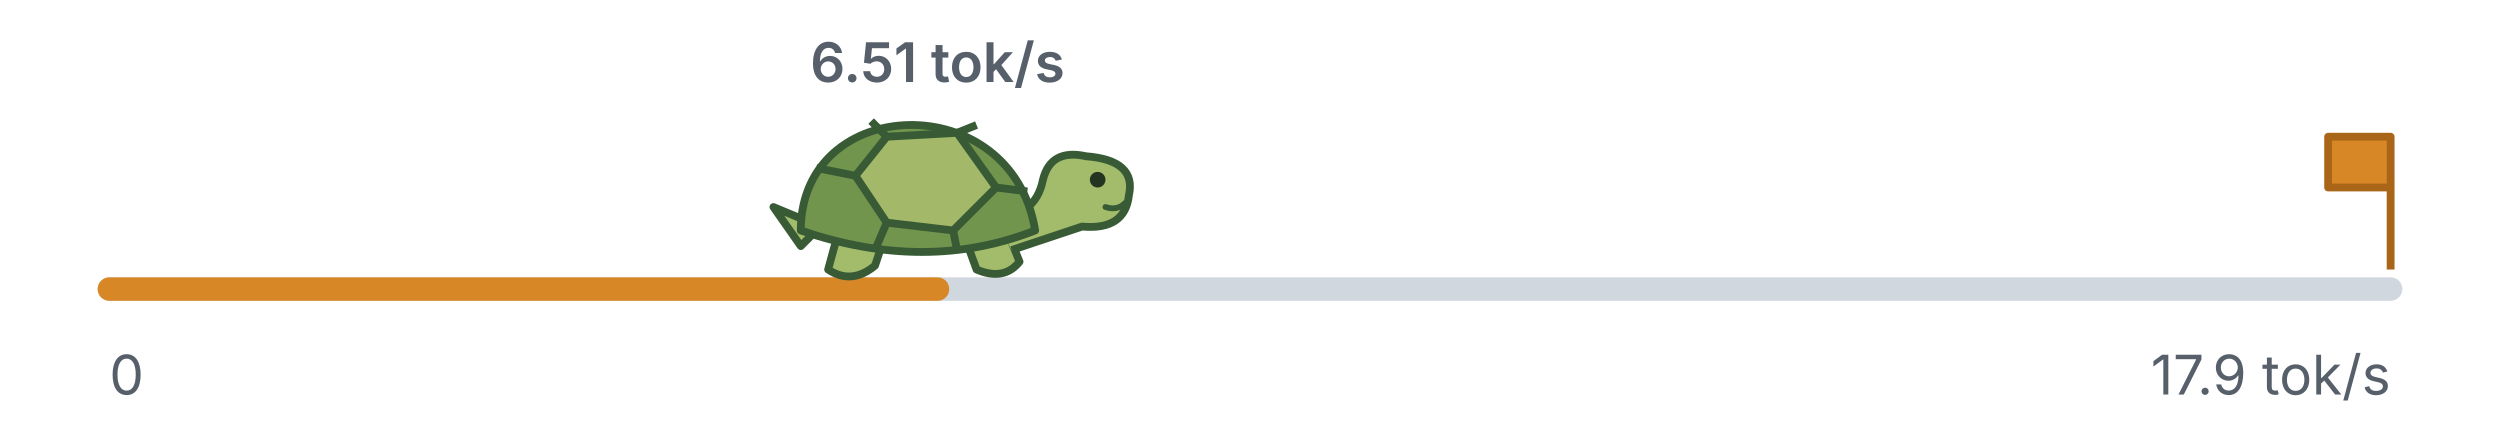
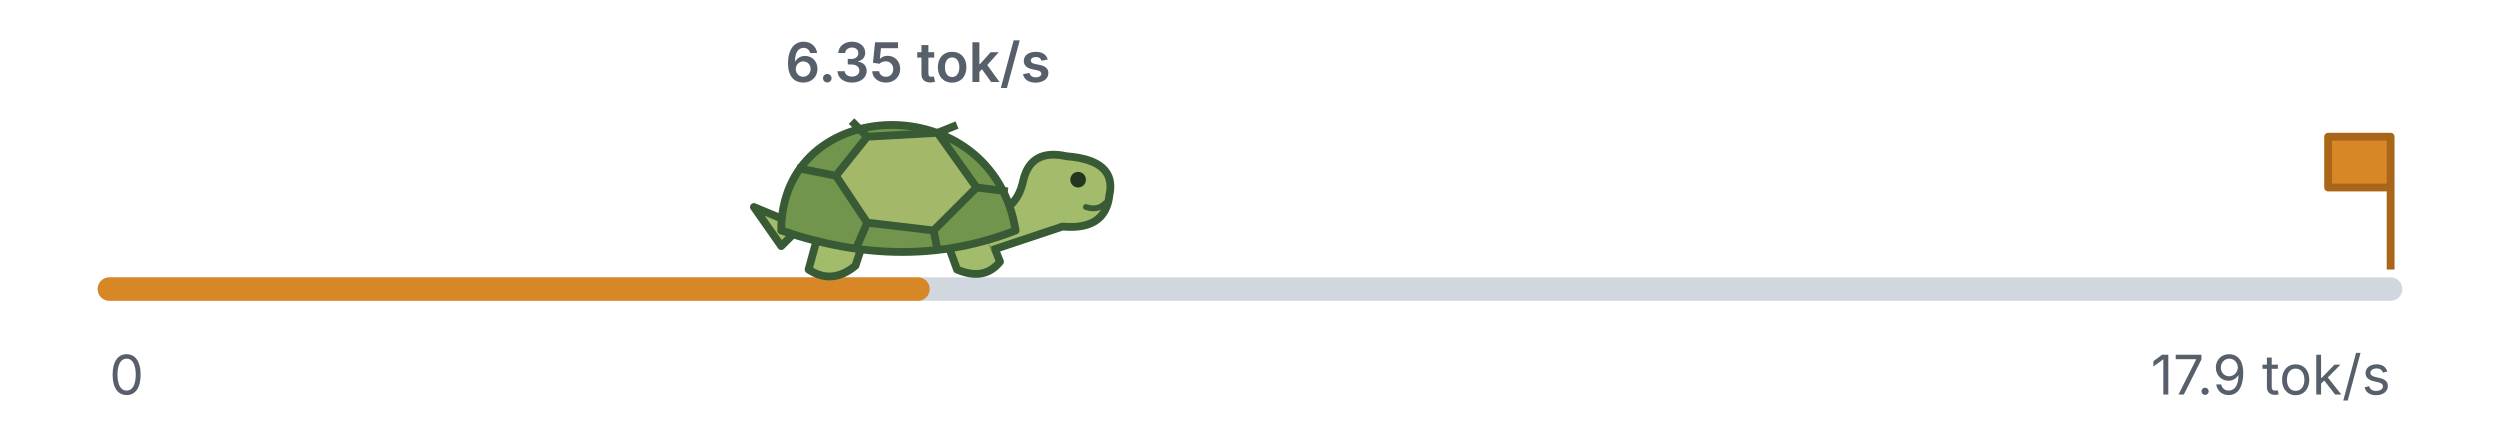
<svg xmlns="http://www.w3.org/2000/svg" width="640" height="110" viewBox="0 0 640 110" role="img" aria-labelledby="title desc">
  <style>
    text { font-family: system-ui, -apple-system, sans-serif; fill: #57606a; font-size: 14px; }
    .track { stroke: #d0d7de; }
    @media (prefers-color-scheme: dark) {
      text { fill: #c9d1d9; }
      .track { stroke: #484f58; }
    }
  </style>
  <path class="track" d="M28 74 H612" fill="none" stroke-width="6" stroke-linecap="round" />
-   <path d="M28 74 H240" fill="none" stroke="#d88727" stroke-width="6" stroke-linecap="round" />
-   <text x="240" y="21" text-anchor="middle" font-weight="600">6.51 tok/s</text>
-   <g transform="translate(20,0)">
+   <path d="M28 74 H235" fill="none" stroke="#d88727" stroke-width="6" stroke-linecap="round" />
+   <text x="235" y="21" text-anchor="middle" font-weight="600">6.35 tok/s</text>
+   <g transform="translate(15,0)">
    <g stroke="#385b36" stroke-width="2" stroke-linejoin="round">
      <path d="M190 58 L178 53 L185 63 Z" fill="#a3bc6c" />
      <path d="M195 58 L192 69 Q198 73 204 68 L207 59 M226 58 L230 69 Q237 72 241 67 L237 57" fill="#a3bc6c" />
      <path d="M234 55 Q245 56 247 46 Q249 38 258 40 Q271 41 269 50 Q268 59 257 58 L239 64" fill="#a3bc6c" />
      <path d="M185 59 C185 24 239 22 245 59 Q217 70 185 59 Z" fill="#72954d" />
      <path d="M207 35 L225 34 L235 48 L224 59 L207 57 L199 45 Z" fill="#a3b868" />
      <path d="M207 35 L203 31 M225 34 L230 32 M235 48 L243 49 M224 59 L225 64 M207 57 L204 64 M199 45 L189 43" fill="none" />
    </g>
    <circle cx="261" cy="46" r="2" fill="#233521" />
    <path d="M263 53 Q266 54 268 52" fill="none" stroke="#385b36" stroke-width="1.5" stroke-linecap="round" />
  </g>
  <path d="M612 69 V35 L596 35 L596 48 L612 48" fill="#d88727" stroke="#a96518" stroke-width="2" stroke-linejoin="round" />
  <text x="28" y="101">0</text>
  <text x="612" y="101" text-anchor="end">17.9 tok/s</text>
</svg>
